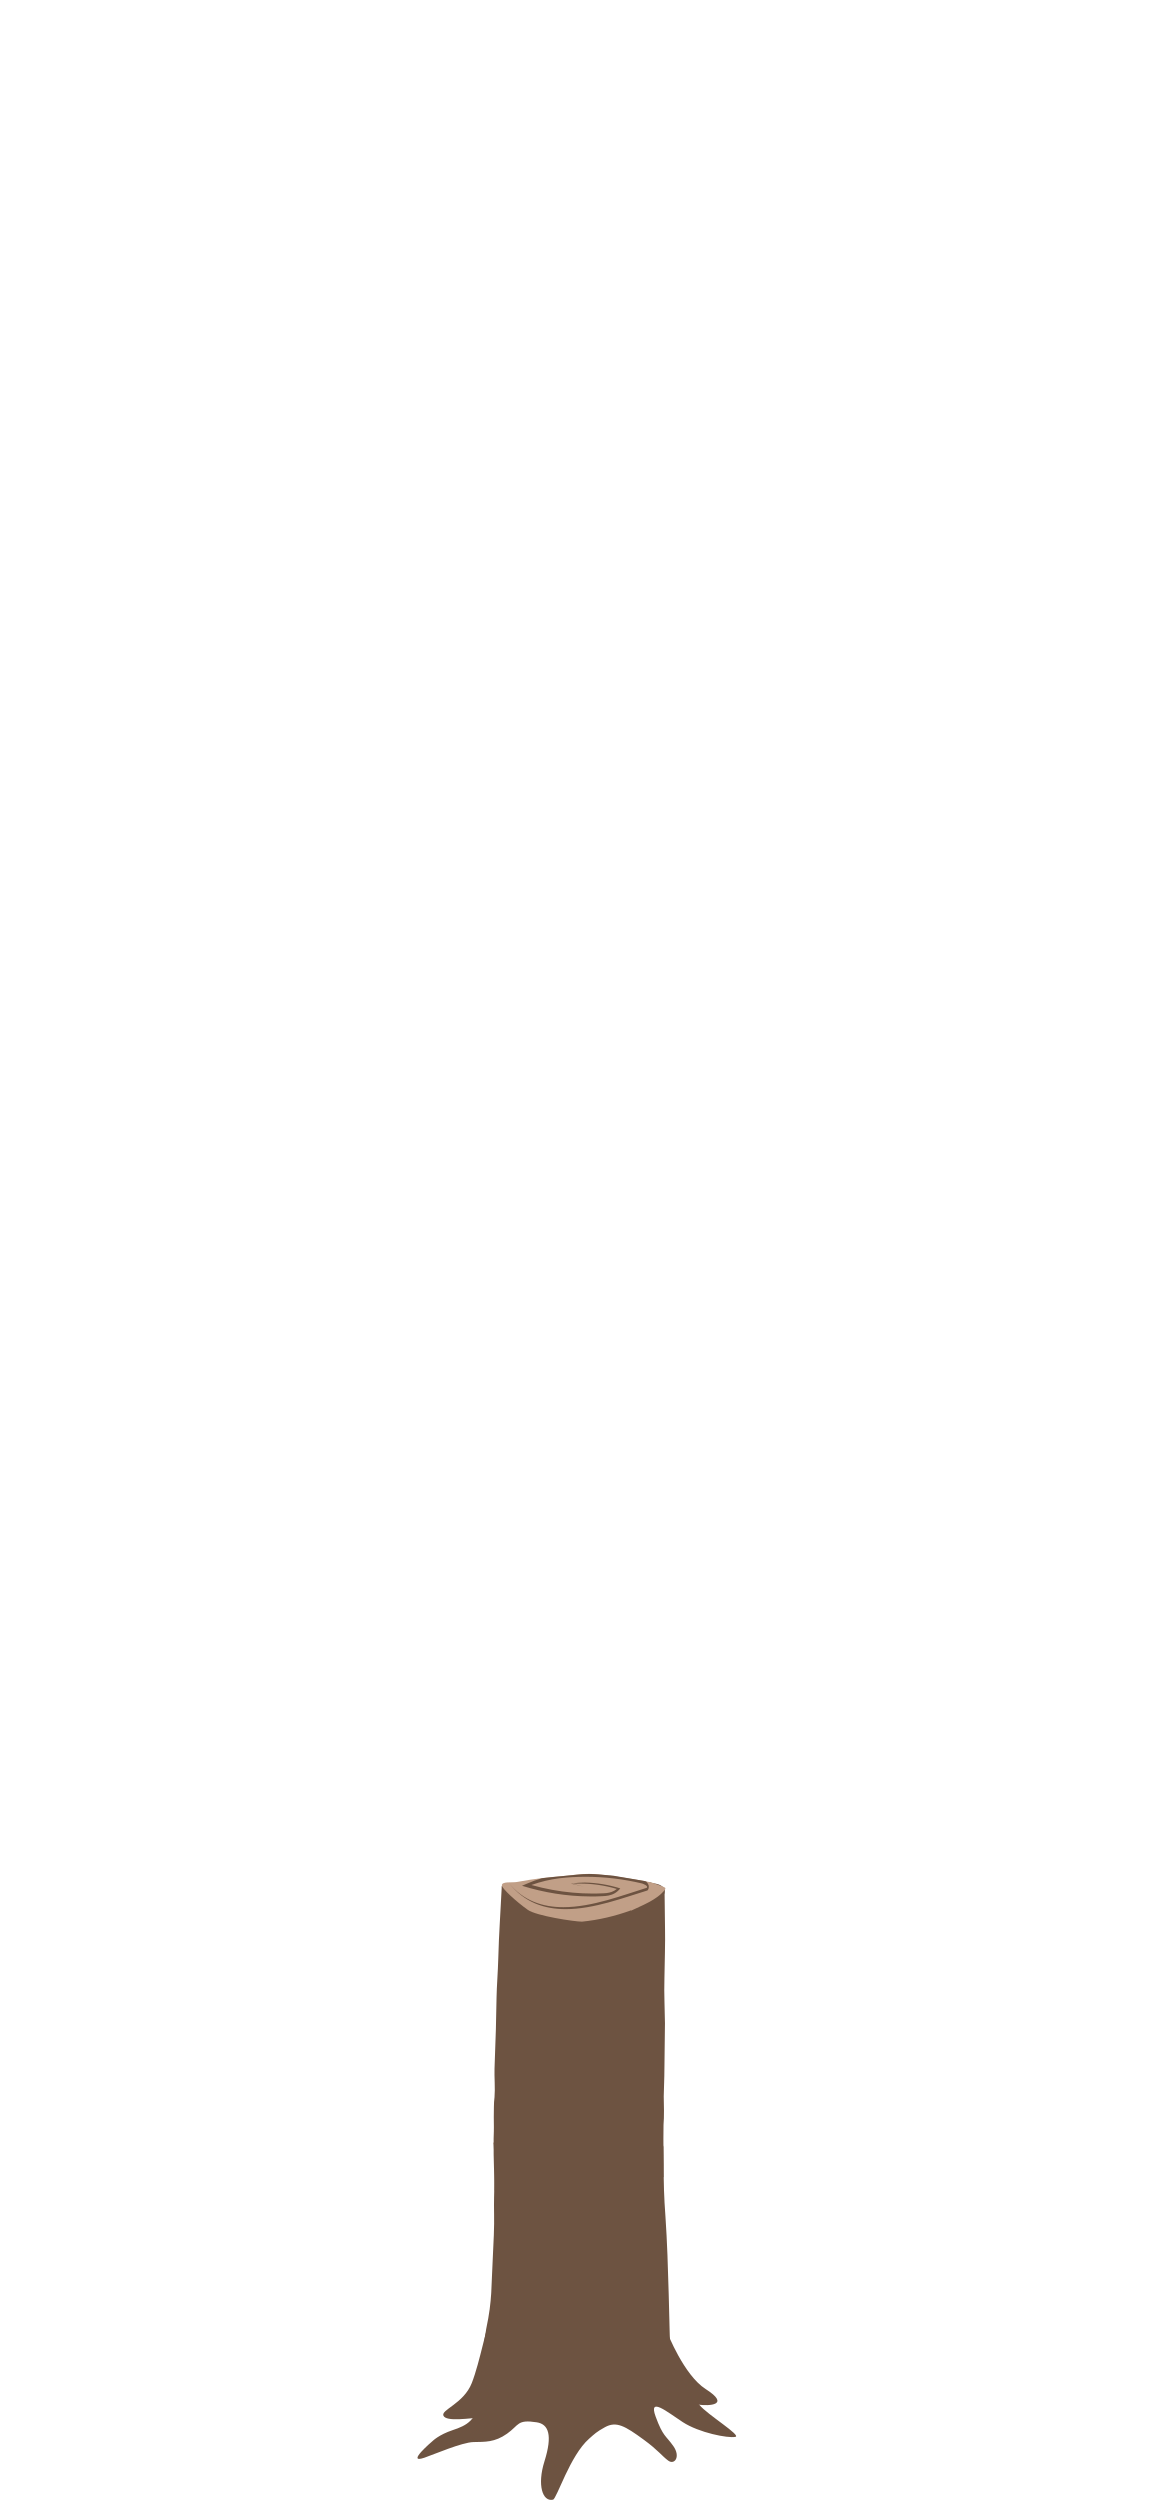
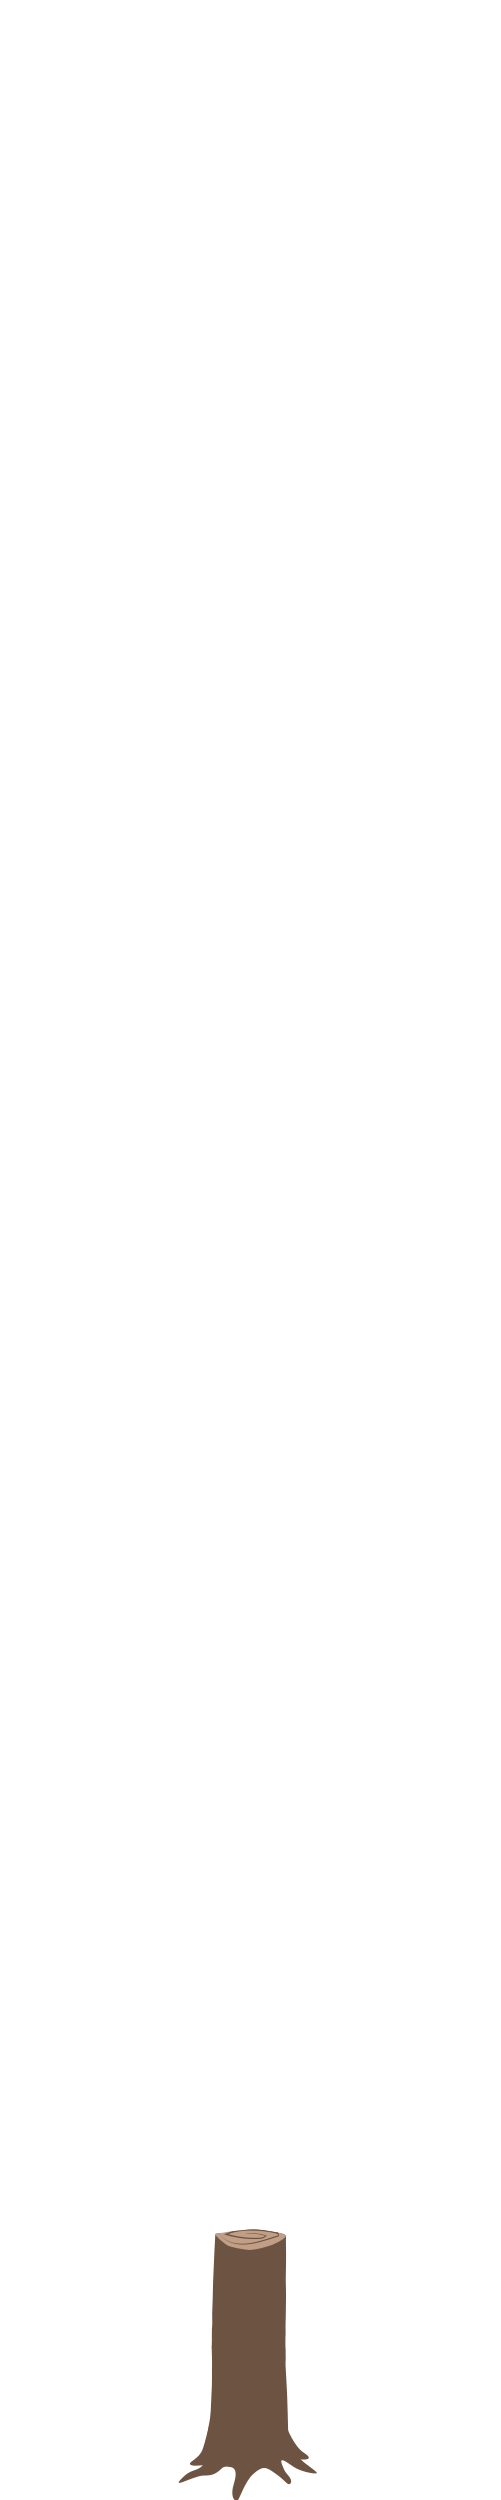
- <svg xmlns="http://www.w3.org/2000/svg" viewBox="0 0 428 926">
+ <svg xmlns="http://www.w3.org/2000/svg" viewBox="0 0 428 2136.5">
  <defs>
    <style>.q{fill:#c19f87;}.r{fill:#6d5341;}.s{opacity:.78;}</style>
  </defs>
  <g id="a">
    <g id="b" class="s" />
  </g>
  <g id="c">
    <g id="d">
      <g>
-         <path id="e" class="r" d="M247.23,864.1s6.08,15.65,14.14,20.8c9.31,5.95,1.5,6.38-2.96,5.75-4.46-.62-12.4-4.67-15.38-8.4-2.97-3.73-56.15,12.29-63.01,12.95-6.86,.66-14.67,1.82-15.76-.4s7.46-4.43,10.49-12.13,5.5-21.84,7.21-24.61c3.46-5.61,65.28,6.03,65.28,6.03Z" />
-         <path class="r" d="M259.09,890.82c-2.95-3.61-5.79-6.47-8.59-9.06-.69-.64-1.23-1.47-1.66-2.44-.2-2.75-.43-5.43-.43-5.43l-.02-.32c-.56-11.52-.67-34.48-1.9-52.45-.55-8.06-.64-9.45-.79-26.05-4.08,4.9-9.98,4.96-14.96,7.06-10.23,4.29-18.47,5.36-28.78,2.19-6.34-1.98-14.41-2.57-19.1-10.61,.71,12.37-.04,17.48,.15,26.42,.11,4.25-.21,11.31-.45,15.54-.66,11.54-.15,15.94-2.43,26.75-.54,2.92-.94,5.91-1.21,8.95-.34,2.58-.55,5.2-.65,7.84-.28,2.45-.58,5.47-.8,8.8-.54,8.38-4.65,10.41-9.77,12.1-5.12,1.69-7.48,4.06-7.48,4.06,0,0-10.23,8.65-3,6.16,3.49-1.2,13.9-5.7,18.18-5.79,4.28-.09,7.83,.15,12.41-3.1,4.57-3.24,3.66-5.34,10.98-4.22,4.42,.68,5.94,4.72,2.88,14.45-2.78,8.82-.7,15.09,3.16,14.21,1.39-.32,6.28-16.33,13.35-22.56,2.08-1.83,2.75-2.56,5.88-4.28,4.24-2.34,7.43-.46,14.38,4.62,5.4,3.95,6.81,6.11,9.1,7.78,2.29,1.67,4.66-1.44,1.86-5.42-2.8-3.98-3.81-3.42-6.56-10.94s4.28-1.71,10.02,2.05c6.09,3.98,16.76,6.04,19.51,5.49,2.4-.48-10.33-8.2-13.28-11.81Z" />
+         <path id="e" class="r" d="M245.38,2075.19s6.08,15.65,14.14,20.8c9.31,5.95,1.5,6.38-2.96,5.75-4.46-.62-12.4-4.67-15.38-8.4-2.97-3.73-56.15,12.29-63.01,12.95-6.86,.66-14.67,1.82-15.76-.4s7.46-4.43,10.49-12.13c3.03-7.71,5.5-21.84,7.21-24.61,3.46-5.61,65.28,6.03,65.28,6.03Z" />
+         <path class="r" d="M257.23,2101.91c-2.95-3.61-5.79-6.47-8.59-9.06-.69-.64-1.23-1.47-1.66-2.44-.2-2.75-.43-5.43-.43-5.43l-.02-.32c-.56-11.52-.67-34.48-1.9-52.45-.55-8.06-.64-9.45-.79-26.05-4.08,4.9-9.98,4.96-14.96,7.06-10.23,4.29-18.47,5.36-28.78,2.19-6.34-1.98-14.41-2.57-19.1-10.61,.71,12.37-.04,17.48,.15,26.42,.11,4.25-.21,11.31-.45,15.54-.66,11.54-.15,15.94-2.43,26.75-.54,2.92-.94,5.91-1.21,8.95-.34,2.58-.55,5.2-.65,7.84-.28,2.45-.58,5.47-.8,8.8-.54,8.38-4.65,10.41-9.77,12.1-5.12,1.69-7.48,4.06-7.48,4.06,0,0-10.23,8.65-3,6.16,3.49-1.2,13.9-5.7,18.18-5.79,4.28-.09,7.83,.15,12.41-3.1,4.57-3.24,3.66-5.34,10.98-4.22,4.42,.68,5.94,4.72,2.88,14.45-2.78,8.82-.7,15.09,3.16,14.21,1.39-.32,6.28-16.33,13.35-22.56,2.08-1.83,2.75-2.56,5.88-4.28,4.24-2.34,7.43-.46,14.38,4.62,5.4,3.95,6.81,6.11,9.1,7.78,2.29,1.67,4.66-1.44,1.86-5.42-2.8-3.98-3.81-3.42-6.56-10.94s4.28-1.71,10.02,2.05c6.09,3.98,16.76,6.04,19.51,5.49,2.4-.48-10.33-8.2-13.28-11.81Z" />
        <g id="f">
-           <path class="q" d="M232.57,803.09c-6.25,2.19-12.57,3.6-18.92,4.21-2.82,0-17.59-2.11-20.88-4.39-4.31-2.94-9.96-7.9-9.96-9.03-.08-1.6,3.99-.95,5.84-1.28,7.65-1.36,11.85-1.68,17.43-2.19,9.44-.85,8.99-1.25,19.64,0,1.41,.18,13.64,1.98,15.08,2.51,3.64,1.33,4.96,1.57,4.92,2.07,0,.11,.04,.19-.08,.35-2.96,3.95-9.56,6.19-13.11,7.9" />
-           <path class="r" d="M216.2,789.66c-2.7,0-4.9,.32-10.1,.79-2.75,.26-5.17,.45-7.84,.77-2,.55-4.01,1.25-5.99,2.09l-1.71,.71c8.59,2.57,17.27,3.89,25.97,3.95h2.51c3.16-.22,6.57,.34,9.36-2.98-4.52-1.36-9.1-2.09-13.68-2.17-1.7,0-3.39,.12-5.04,.42h-.41v-.02l5.1,1.11-4.55-1.11h2.72c4.87-.05,9.73,.61,14.54,1.98-2.48,1.98-5.39,1.52-8.06,1.7h-1.37c-2.51,0-5.03-.12-7.54-.34-5.32-.45-10.63-1.4-15.9-2.83,3.57-1.22,7.18-2.06,10.81-2.49,3.35-.38,6.72-.55,10.1-.55,7.27,0,14.52,.84,21.73,2.49,.31,.12,2.56,.87,1.73,1.6-9.07,2.67-20.97,7.17-32.05,7.17-7.85,0-15.3-2.25-21.03-8.99,6.02,7.31,13.78,9.72,21.93,9.72,10.84,0,22.37-4.27,31.38-6.9,.11-.05,.2-.13,.29-.26,.09-.12,.16-.27,.21-.45,.05-.17,.08-.37,.1-.57,0-.2,0-.4-.04-.59-.17-.47-.39-.86-.66-1.14-.26-.28-.56-.45-.86-.5-4.17-.75-11.05-1.76-12.09-1.98-4.79-.43-7.37-.65-9.52-.65Z" />
+           <path class="q" d="M230.71,2014.18c-6.25,2.19-12.57,3.6-18.92,4.21-2.82,0-17.59-2.11-20.88-4.39-4.31-2.94-9.96-7.9-9.96-9.03-.08-1.6,3.99-.95,5.84-1.28,7.65-1.36,11.85-1.68,17.43-2.19,9.44-.85,8.99-1.25,19.64,0,1.41,.18,13.64,1.98,15.08,2.51,3.64,1.33,4.96,1.57,4.92,2.07,0,.11,.04,.19-.08,.35-2.96,3.95-9.56,6.19-13.11,7.9" />
+           <path class="r" d="M214.35,2000.74c-2.7,0-4.9,.32-10.1,.79-2.75,.26-5.17,.45-7.84,.77-2,.55-4.01,1.25-5.99,2.09l-1.71,.71c8.59,2.57,17.27,3.89,25.97,3.95h2.51c3.16-.22,6.57,.34,9.36-2.98-4.52-1.36-9.1-2.09-13.68-2.17-1.7,0-3.39,.12-5.04,.42h-.41v-.02l5.1,1.11-4.55-1.11h2.72c4.87-.05,9.73,.61,14.54,1.98-2.48,1.98-5.39,1.52-8.06,1.7h-1.37c-2.51,0-5.03-.12-7.54-.34-5.32-.45-10.63-1.4-15.9-2.83,3.57-1.22,7.18-2.06,10.81-2.49,3.35-.38,6.72-.55,10.1-.55,7.27,0,14.52,.84,21.73,2.49,.31,.12,2.56,.87,1.73,1.6-9.07,2.67-20.97,7.17-32.05,7.17-7.85,0-15.3-2.25-21.03-8.99,6.02,7.31,13.78,9.72,21.93,9.72,10.84,0,22.37-4.27,31.38-6.9,.11-.05,.2-.13,.29-.26,.09-.12,.16-.27,.21-.45,.05-.17,.08-.37,.1-.57,0-.2,0-.4-.04-.59-.17-.47-.39-.86-.66-1.14-.26-.28-.56-.45-.86-.5-4.17-.75-11.05-1.76-12.09-1.98-4.79-.43-7.37-.65-9.52-.65Z" />
        </g>
      </g>
    </g>
    <g id="g">
      <g>
-         <path class="r" d="M245.75,806.43c.11-6.04-.11-12.46,.02-19.41,.02-1.25,.31-1.75,.08-10.53,.22-5.31,.26-10.99,.26-10.99l.19-16.07c-.32-15.76-.34-8.26-.01-26.16,.15-8.09,0-6.92-.14-23.53-4.08,4.9-6.18,5.69-11.15,7.78-10.23,4.29-18.47,5.36-28.78,2.19-6.34-1.98-15.66-3-20.36-11.04-.49,10.2-1.06,17.52-1.29,26.46-.14,5.31-.58,10.56-.65,14.78-.24,13.17-.16,9.2-.75,26.31-.1,2.99,.27,7.5,0,10.54-.34,2.58-.17,4.67-.27,7.32,.1,7.2-.03,4.66-.06,8-.08,9.22,.27,12.67,.41,19.32" />
+         <path class="r" d="M243.9,2017.51c.11-6.04-.11-12.46,.02-19.41,.02-1.25,.31-1.75,.08-10.53,.22-5.31,.26-10.99,.26-10.99l.19-16.07c-.32-15.76-.34-8.26-.01-26.16,.15-8.09,0-6.92-.14-23.53-4.08,4.9-6.18,5.69-11.15,7.78-10.23,4.29-18.47,5.36-28.78,2.19-6.34-1.98-15.66-3-20.36-11.04-.49,10.2-1.06,17.52-1.29,26.46-.14,5.31-.58,10.56-.65,14.78-.24,13.17-.16,9.2-.75,26.31-.1,2.99,.27,7.5,0,10.54-.34,2.58-.17,4.67-.27,7.32,.1,7.2-.03,4.66-.06,8-.08,9.22,.27,12.67,.41,19.32" />
        <g id="h">
-           <path class="r" d="M234.32,708.88c-6.25,2.19-11.27,2.84-17.62,3.45-2.82,0-18.17-1.84-21.46-4.11-4.31-2.94-9.38-8.18-9.38-9.31-.08-1.6,3.99-.95,5.84-1.28,7.65-1.36,11.85-1.68,17.43-2.19,9.44-.85,8.99-1.25,19.64,0,1.41,.18,13.64,1.98,15.08,2.51,4.48,1.64,1.38,5.22,.49,6.11-2.96,3.95-5.21,2.49-8.76,4.21" />
-           <path class="r" d="M219.26,694.69c-2.7,0-4.9,.32-10.1,.79-2.75,.26-5.17,.45-7.84,.77-2,.55-4.01,1.25-5.99,2.09l-1.71,.71c8.59,2.57,17.27,3.89,25.97,3.95h2.51c3.16-.22,6.57,.34,9.36-2.98-4.52-1.36-9.1-2.09-13.68-2.17-1.7,0-3.39,.12-5.04,.42h-.41v-.02l5.1,1.11-4.55-1.11h2.72c4.87-.05,9.73,.61,14.54,1.98-2.48,1.98-5.39,1.52-8.06,1.7h-1.37c-2.51,0-5.03-.12-7.54-.34-5.32-.45-10.63-1.4-15.9-2.83,3.57-1.22,7.18-2.06,10.81-2.49,3.35-.38,6.72-.55,10.1-.55,7.27,0,14.52,.84,21.73,2.49,.31,.12,2.56,.87,1.73,1.6-9.07,2.67-20.97,7.17-32.05,7.17-7.85,0-15.3-2.25-21.03-8.99,6.02,7.31,13.78,9.72,21.93,9.72,10.84,0,22.37-4.27,31.38-6.9,.11-.05,.2-.13,.29-.26,.09-.12,.16-.27,.21-.45,.05-.17,.08-.37,.1-.57,0-.2,0-.4-.04-.59-.17-.47-.39-.86-.66-1.14-.26-.28-.56-.45-.86-.5-4.17-.75-11.05-1.76-12.09-1.98-4.79-.43-7.37-.65-9.52-.65Z" />
+           <path class="r" d="M232.46,1919.97c-6.25,2.19-11.27,2.84-17.62,3.45-2.82,0-18.17-1.84-21.46-4.11-4.31-2.94-9.38-8.18-9.38-9.31-.08-1.6,3.99-.95,5.84-1.28,7.65-1.36,11.85-1.68,17.43-2.19,9.44-.85,8.99-1.25,19.64,0,1.41,.18,13.64,1.98,15.08,2.51,4.48,1.64,1.38,5.22,.49,6.11-2.96,3.95-5.21,2.49-8.76,4.21" />
+           <path class="r" d="M217.4,1905.77c-2.7,0-4.9,.32-10.1,.79-2.75,.26-5.17,.45-7.84,.77-2,.55-4.01,1.25-5.99,2.09l-1.71,.71c8.59,2.57,17.27,3.89,25.97,3.95h2.51c3.16-.22,6.57,.34,9.36-2.98-4.52-1.36-9.1-2.09-13.68-2.17-1.7,0-3.39,.12-5.04,.42h-.41v-.02l5.1,1.11-4.55-1.11h2.72c4.87-.05,9.73,.61,14.54,1.98-2.48,1.98-5.39,1.52-8.06,1.7h-1.37c-2.51,0-5.03-.12-7.54-.34-5.32-.45-10.63-1.4-15.9-2.83,3.57-1.22,7.18-2.06,10.81-2.49,3.35-.38,6.72-.55,10.1-.55,7.27,0,14.52,.84,21.73,2.49,.31,.12,2.56,.87,1.73,1.6-9.07,2.67-20.97,7.17-32.05,7.17-7.85,0-15.3-2.25-21.03-8.99,6.02,7.31,13.78,9.72,21.93,9.72,10.84,0,22.37-4.27,31.38-6.9,.11-.05,.2-.13,.29-.26,.09-.12,.16-.27,.21-.45,.05-.17,.08-.37,.1-.57,0-.2,0-.4-.04-.59-.17-.47-.39-.86-.66-1.14-.26-.28-.56-.45-.86-.5-4.17-.75-11.05-1.76-12.09-1.98-4.79-.43-7.37-.65-9.52-.65Z" />
        </g>
      </g>
      <g id="i">
-         <path class="q" d="M233.78,707.57c-6.01,2.19-12.1,3.6-18.21,4.21-2.72,0-16.93-2.11-20.1-4.39-4.15-2.94-9.58-7.9-9.58-9.03-.07-1.6,3.84-.95,5.62-1.28,7.36-1.36,11.41-1.68,16.78-2.19,9.08-.85,8.65-1.25,18.9,0,1.36,.18,13.13,1.98,14.52,2.51,3.5,1.33,4.78,1.57,4.74,2.07,0,.11,.04,.19-.08,.35-2.85,3.95-9.2,6.19-12.62,7.9" />
-         <path class="r" d="M218.03,694.13c-2.6,0-4.72,.32-9.72,.79-2.64,.26-4.98,.45-7.55,.77-1.93,.55-3.86,1.25-5.77,2.09l-1.65,.71c8.26,2.57,16.62,3.89,24.99,3.95h2.42c3.04-.22,6.33,.34,9.01-2.98-4.35-1.36-8.76-2.09-13.17-2.17-1.64,0-3.27,.12-4.85,.42h-.39v-.02l4.9,1.11-4.38-1.11h2.61c4.68-.05,9.36,.61,13.99,1.98-2.39,1.98-5.18,1.52-7.76,1.7h-1.32c-2.42,0-4.84-.12-7.26-.34-5.12-.45-10.23-1.4-15.31-2.83,3.44-1.22,6.91-2.06,10.4-2.49,3.22-.38,6.47-.55,9.72-.55,6.99,0,13.98,.84,20.92,2.49,.3,.12,2.47,.87,1.67,1.6-8.73,2.67-20.18,7.17-30.85,7.17-7.56,0-14.72-2.25-20.24-8.99,5.8,7.31,13.26,9.72,21.1,9.72,10.43,0,21.53-4.27,30.2-6.9,.1-.05,.2-.13,.28-.26,.08-.12,.15-.27,.2-.45,.05-.17,.08-.37,.09-.57,0-.2,0-.4-.04-.59-.16-.47-.38-.86-.63-1.14-.25-.28-.54-.45-.83-.5-4.01-.75-10.64-1.76-11.63-1.98-4.61-.43-7.09-.65-9.17-.65Z" />
+         <path class="q" d="M231.92,1918.65c-6.01,2.19-12.1,3.6-18.21,4.21-2.72,0-16.93-2.11-20.1-4.39-4.15-2.94-9.58-7.9-9.58-9.03-.07-1.6,3.84-.95,5.62-1.28,7.36-1.36,11.41-1.68,16.78-2.19,9.08-.85,8.65-1.25,18.9,0,1.36,.18,13.13,1.98,14.52,2.51,3.5,1.33,4.78,1.57,4.74,2.07,0,.11,.04,.19-.08,.35-2.85,3.95-9.2,6.19-12.62,7.9" />
+         <path class="r" d="M216.17,1905.21c-2.6,0-4.72,.32-9.72,.79-2.64,.26-4.98,.45-7.55,.77-1.93,.55-3.86,1.25-5.77,2.09l-1.65,.71c8.26,2.57,16.62,3.89,24.99,3.95h2.42c3.04-.22,6.33,.34,9.01-2.98-4.35-1.36-8.76-2.09-13.17-2.17-1.64,0-3.27,.12-4.85,.42h-.39v-.02l4.9,1.11-4.38-1.11h2.61c4.68-.05,9.36,.61,13.99,1.98-2.39,1.98-5.18,1.52-7.76,1.7h-1.32c-2.42,0-4.84-.12-7.26-.34-5.12-.45-10.23-1.4-15.31-2.83,3.44-1.22,6.91-2.06,10.4-2.49,3.22-.38,6.47-.55,9.72-.55,6.99,0,13.98,.84,20.92,2.49,.3,.12,2.47,.87,1.67,1.6-8.73,2.67-20.18,7.17-30.85,7.17-7.56,0-14.72-2.25-20.24-8.99,5.8,7.31,13.26,9.72,21.1,9.72,10.43,0,21.53-4.27,30.2-6.9,.1-.05,.2-.13,.28-.26,.08-.12,.15-.27,.2-.45,.05-.17,.08-.37,.09-.57,0-.2,0-.4-.04-.59-.16-.47-.38-.86-.63-1.14-.25-.28-.54-.45-.83-.5-4.01-.75-10.64-1.76-11.63-1.98-4.61-.43-7.09-.65-9.17-.65Z" />
      </g>
    </g>
  </g>
  <g id="j" />
  <g id="k">
    <g id="l" />
    <g id="m" />
  </g>
  <g id="n">
    <g id="o" />
    <g id="p" />
  </g>
</svg>
